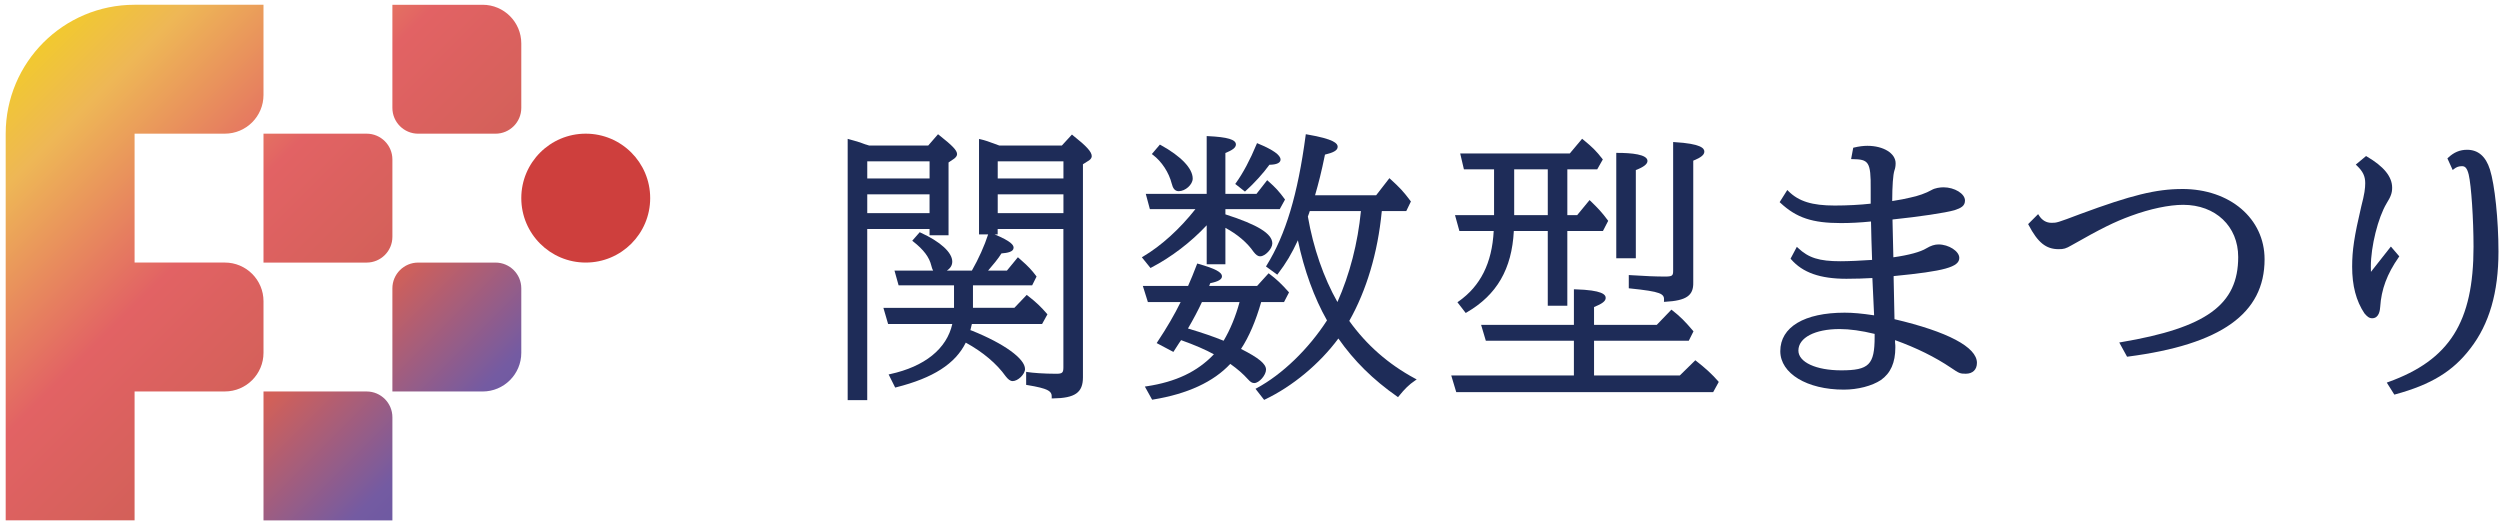
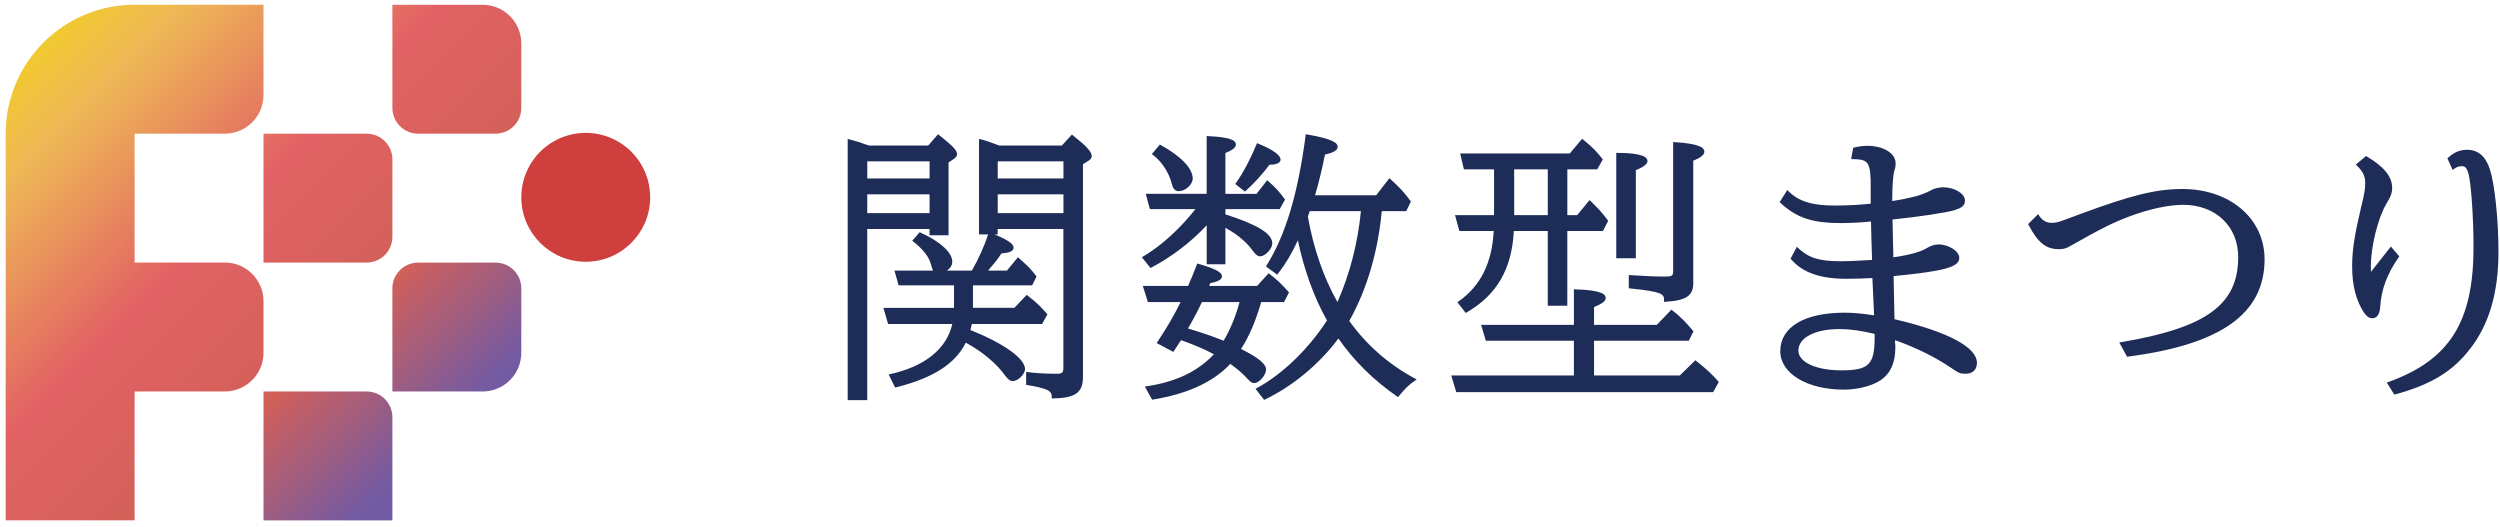
- <svg xmlns="http://www.w3.org/2000/svg" width="242" height="51" viewBox="0 0 242 51" fill="none">
-   <path d="M89.981 22.773H91.819V15.727L92.379 15.347C92.557 15.203 92.644 15.063 92.644 14.922C92.644 14.56 92.218 14.111 90.892 13.066L90.8 12.995L89.854 14.086H84.126C83.956 14.024 83.902 14.01 83.83 13.992L83.788 13.983C83.706 13.953 83.627 13.925 83.555 13.9C83.44 13.861 83.34 13.827 83.261 13.79C83.049 13.719 82.916 13.681 82.696 13.621C82.572 13.587 82.42 13.545 82.21 13.486L82.055 13.441V38.733H83.948V22.17H89.98V22.776L89.981 22.773ZM89.981 18.811V20.634H83.95V18.811H89.981ZM83.951 17.277V15.618H89.983V17.277H83.951Z" fill="#1E2C58" style="fill:#1E2C58;fill:color(display-p3 0.118 0.172 0.345);fill-opacity:1;" />
-   <path d="M103.852 13.094L103.764 13.024L102.789 14.086H96.728C95.731 13.709 95.306 13.568 94.916 13.483L94.769 13.452V22.692H95.651C95.316 23.747 94.708 25.099 94.078 26.193H91.657C92.007 25.962 92.179 25.675 92.179 25.323C92.179 24.442 91.031 23.392 89.109 22.517L89.026 22.479L88.305 23.304L88.405 23.384C89.409 24.169 89.963 24.909 90.151 25.712C90.201 25.907 90.251 26.067 90.326 26.195H86.587L86.984 27.619H92.349V29.799H85.513L85.968 31.36H92.183C91.645 33.764 89.516 35.483 86.17 36.213L86.019 36.246L86.654 37.517L86.749 37.492C90.332 36.59 92.479 35.212 93.487 33.166C95.147 34.077 96.483 35.203 97.356 36.432C97.576 36.706 97.774 36.889 98.028 36.889C98.54 36.889 99.222 36.225 99.222 35.724C99.222 34.721 97.204 33.263 94.075 32.005L93.934 31.959C93.993 31.725 94.036 31.547 94.078 31.36H100.876L101.392 30.427L101.336 30.363C100.792 29.736 100.354 29.292 99.475 28.613L99.388 28.545L98.192 29.797H94.183V27.618H99.915L100.339 26.769L100.295 26.709C99.897 26.169 99.498 25.747 98.875 25.206L98.533 24.901L97.471 26.193H95.648C96.072 25.707 96.661 24.999 96.94 24.531C97.532 24.485 98.116 24.377 98.116 23.974C98.116 23.729 97.897 23.363 96.283 22.692H96.574V22.169H102.936V35.557C102.936 36.087 102.831 36.18 102.231 36.18C101.076 36.18 99.946 36.094 99.472 36.017L99.331 35.992V37.255L99.433 37.272C101.489 37.611 101.83 37.861 101.808 38.442L101.803 38.569L101.931 38.566C104.07 38.539 104.829 38.004 104.829 36.52V15.897L105.441 15.513C105.594 15.399 105.681 15.254 105.681 15.114C105.681 14.7 105.184 14.152 103.846 13.094H103.852ZM102.941 18.811V20.634H96.58V18.811H102.941ZM96.58 17.277V15.618H102.941V17.277H96.58Z" fill="#1E2C58" style="fill:#1E2C58;fill:color(display-p3 0.118 0.172 0.345);fill-opacity:1;" />
-   <path d="M113.428 17.784C113.513 18.122 113.665 18.507 114.095 18.507C114.743 18.507 115.454 17.868 115.454 17.286C115.454 16.306 114.328 15.124 112.364 14.043L112.277 13.996L111.497 14.913L111.599 14.989C112.454 15.63 113.155 16.701 113.425 17.782L113.428 17.784Z" fill="#1E2C58" style="fill:#1E2C58;fill:color(display-p3 0.118 0.172 0.345);fill-opacity:1;" />
-   <path d="M120.511 18.546L120.586 18.477C121.385 17.765 122.299 16.755 122.879 15.95C123.767 15.938 123.956 15.669 123.956 15.444C123.956 15.012 123.227 14.493 121.79 13.902L121.679 13.855L121.633 13.968C121.025 15.444 120.316 16.773 119.638 17.712L119.57 17.806L120.511 18.546Z" fill="#1E2C58" style="fill:#1E2C58;fill:color(display-p3 0.118 0.172 0.345);fill-opacity:1;" />
-   <path d="M136.961 36.635C134.41 35.264 132.272 33.392 130.609 31.065C132.281 28.105 133.366 24.462 133.748 20.524L133.76 20.434H136.126L136.576 19.502L136.531 19.443C135.863 18.553 135.538 18.198 134.59 17.334L134.494 17.247L133.213 18.9H127.298C127.636 17.733 127.909 16.68 128.258 14.967C128.999 14.789 129.487 14.588 129.487 14.207C129.487 13.887 129.149 13.463 126.526 13.014L126.401 12.993L126.385 13.117C125.623 18.832 124.456 22.713 122.605 25.698L122.546 25.794L123.64 26.589L123.712 26.494C124.481 25.486 125.038 24.556 125.635 23.262C126.244 26.16 127.214 28.833 128.453 31.014C126.656 33.797 124.12 36.243 121.658 37.569L121.532 37.636L122.368 38.708L122.455 38.666C125.11 37.406 127.753 35.208 129.554 32.766C131.09 34.955 132.901 36.742 135.238 38.38L135.331 38.445L135.401 38.356C136.003 37.612 136.399 37.23 136.972 36.842L137.137 36.729L136.961 36.635ZM131.737 20.434C131.438 23.521 130.654 26.558 129.463 29.238C128.116 26.852 127.129 23.997 126.602 20.961C126.65 20.847 126.67 20.785 126.719 20.636L126.785 20.434H131.738H131.737Z" fill="#1E2C58" style="fill:#1E2C58;fill:color(display-p3 0.118 0.172 0.345);fill-opacity:1;" />
-   <path d="M122.552 35.776C122.552 35.227 121.849 34.644 120.131 33.776C120.907 32.592 121.546 31.105 122.083 29.239H124.294L124.778 28.302L124.723 28.241C124.007 27.442 123.596 27.057 122.89 26.518L122.801 26.453L121.688 27.678H117.049L117.154 27.41C117.916 27.261 118.286 27.047 118.286 26.753C118.286 26.348 117.644 26.007 115.997 25.538L115.892 25.508L115.774 25.812C115.502 26.512 115.336 26.943 115.006 27.68H110.627L111.115 29.241H114.286C113.699 30.439 112.925 31.768 112.039 33.097L111.964 33.21L113.584 34.066L114.137 33.207L114.332 32.926C115.64 33.393 116.731 33.864 117.505 34.296C115.904 35.979 113.831 36.965 110.993 37.394L110.822 37.419L111.526 38.691L111.61 38.678C114.949 38.132 117.464 36.969 119.092 35.224C119.801 35.728 120.316 36.178 120.8 36.711C121.04 36.981 121.207 37.081 121.414 37.081C121.882 37.081 122.552 36.315 122.552 35.778V35.776ZM114.994 31.799C115.489 30.96 116.018 29.961 116.347 29.238H119.99C119.608 30.642 119.089 31.901 118.447 32.983C117.443 32.577 116.455 32.236 114.992 31.797L114.994 31.799Z" fill="#1E2C58" style="fill:#1E2C58;fill:color(display-p3 0.118 0.172 0.345);fill-opacity:1;" />
-   <path d="M111.455 25.896C113.39 24.888 115.282 23.442 116.809 21.807V25.581H118.619V22.056C119.78 22.678 120.742 23.497 121.348 24.38C121.571 24.659 121.739 24.81 121.993 24.81C122.473 24.81 123.16 24.075 123.16 23.562C123.16 22.625 121.759 21.758 118.619 20.75V20.244H123.88L124.391 19.316L124.345 19.253C123.791 18.504 123.481 18.165 122.759 17.527L122.663 17.442L121.63 18.764H118.618V14.811C119.233 14.559 119.636 14.318 119.636 13.986C119.636 13.509 118.828 13.268 116.935 13.178L116.807 13.171V18.764H110.911L111.307 20.242H115.718C114.202 22.167 112.409 23.793 110.65 24.834L110.53 24.904L111.368 25.942L111.457 25.896H111.455Z" fill="#1E2C58" style="fill:#1E2C58;fill:color(display-p3 0.118 0.172 0.345);fill-opacity:1;" />
-   <path d="M158.348 16.462C159.107 16.172 159.476 15.883 159.476 15.581C159.476 14.935 157.9 14.8 156.577 14.8H156.455V25.002H158.348V16.462Z" fill="#1E2C58" style="fill:#1E2C58;fill:color(display-p3 0.118 0.172 0.345);fill-opacity:1;" />
-   <path d="M157.666 26.623V27.906L157.774 27.918C160.804 28.23 161.123 28.43 161.078 29.084L161.069 29.22L161.206 29.212C163.229 29.1 163.936 28.613 163.907 27.358V15.553C164.657 15.252 164.98 14.986 164.98 14.675C164.98 14.363 164.68 13.911 162.088 13.757L161.96 13.749V26.203C161.96 26.677 161.897 26.77 161.173 26.77C160.298 26.77 159.257 26.729 157.796 26.633L157.667 26.623H157.666Z" fill="#1E2C58" style="fill:#1E2C58;fill:color(display-p3 0.118 0.172 0.345);fill-opacity:1;" />
-   <path d="M166.324 36.906C165.668 36.172 165.151 35.694 164.191 34.94L164.107 34.873L162.608 36.343H154.304V32.98H163.475L163.93 32.072L163.877 32.011C163.057 31.049 162.646 30.643 161.879 30.041L161.792 29.973L160.376 31.446H154.303V29.723C155.102 29.4 155.431 29.143 155.431 28.842C155.431 28.52 155.125 28.083 152.479 28.006L152.354 28.003V31.446H143.371L143.827 32.98H152.353V36.343H140.48L140.965 37.961H165.833L166.376 36.971L166.319 36.906H166.324Z" fill="#1E2C58" style="fill:#1E2C58;fill:color(display-p3 0.118 0.172 0.345);fill-opacity:1;" />
-   <path d="M140.845 20.826L141.269 22.36H144.59C144.43 25.458 143.314 27.692 141.182 29.184L141.079 29.258L141.881 30.296L141.973 30.243C144.895 28.548 146.348 26.043 146.539 22.362H149.824V29.598H151.717V22.362H155.164L155.672 21.378L155.629 21.318C155.087 20.577 154.661 20.128 153.964 19.458L153.869 19.368L152.668 20.828H151.718V16.39H154.612L155.153 15.435L155.104 15.37C154.52 14.62 154.156 14.256 153.242 13.508L153.149 13.432L151.954 14.856H141.347L141.706 16.39H144.625V20.828H140.845V20.826ZM146.573 20.826V16.389H149.825V20.826H146.573Z" fill="#1E2C58" style="fill:#1E2C58;fill:color(display-p3 0.118 0.172 0.345);fill-opacity:1;" />
-   <path d="M183.387 30.894L183.304 26.918V26.726C188.23 26.247 189.66 25.849 189.66 24.965C189.66 24.318 188.64 23.661 187.641 23.661C187.281 23.661 186.9 23.782 186.477 24.036C185.911 24.387 184.779 24.696 183.277 24.907L183.195 21.333V21.247C185.817 20.974 188.326 20.598 189.19 20.348C189.852 20.136 190.21 19.923 190.21 19.407C190.21 18.752 189.202 18.132 188.136 18.132C187.788 18.132 187.299 18.201 186.975 18.395C186.448 18.696 185.661 18.977 184.912 19.127C184.633 19.203 183.781 19.374 183.166 19.462C183.171 17.977 183.246 16.929 183.379 16.506C183.459 16.294 183.496 16.065 183.496 15.804C183.496 14.841 182.32 14.115 180.762 14.115C180.375 14.115 179.95 14.169 179.469 14.283L179.392 14.303L179.187 15.4L179.331 15.403C180.867 15.429 181.111 15.629 181.083 18.309V19.715C180.075 19.828 178.813 19.896 177.6 19.896C175.408 19.896 174.109 19.491 173.118 18.5L173.01 18.392L172.27 19.567L172.344 19.637C173.899 21.082 175.434 21.594 178.204 21.594C179.118 21.594 180.045 21.546 181.113 21.441C181.135 22.688 181.174 23.855 181.203 24.715L181.218 25.158C180.174 25.233 178.903 25.288 178.15 25.288C176.101 25.288 175.068 24.963 174.051 24.002L173.935 23.892L173.326 25.04L173.38 25.102C174.498 26.39 176.197 26.986 178.726 26.986C179.56 26.986 180.531 26.958 181.246 26.913L181.411 30.471V30.523C180.213 30.343 179.353 30.267 178.561 30.267C174.661 30.267 172.332 31.66 172.332 33.992C172.332 36.15 174.918 37.716 178.479 37.716C179.833 37.716 181.209 37.361 182.07 36.788C183.012 36.13 183.469 35.1 183.469 33.635C183.469 33.495 183.469 33.322 183.442 33.166V32.925C185.529 33.678 187.305 34.556 188.866 35.607C189.637 36.129 189.724 36.177 190.282 36.177C190.96 36.177 191.367 35.782 191.367 35.121C191.367 33.603 188.535 32.105 183.388 30.898L183.387 30.894ZM178.065 31.852C179.052 31.852 180.196 32.01 181.465 32.321V32.611C181.465 35.303 180.921 35.849 178.23 35.849C175.789 35.849 174.085 35.059 174.085 33.933C174.085 32.69 175.684 31.852 178.063 31.852H178.065Z" fill="#1E2C58" style="fill:#1E2C58;fill:color(display-p3 0.118 0.172 0.345);fill-opacity:1;" />
-   <path d="M211.247 18.296C208.724 18.296 206.32 18.885 201.355 20.723C199.12 21.569 199.09 21.569 198.59 21.569C198.091 21.569 197.675 21.334 197.372 20.853L197.291 20.726L196.324 21.693L196.366 21.773C197.264 23.484 198.053 24.12 199.279 24.12C199.786 24.12 199.972 24.064 200.522 23.747C203.42 22.101 204.659 21.488 206.282 20.893C208.126 20.215 209.966 19.827 211.331 19.827C214.468 19.827 216.658 21.906 216.658 24.879C216.658 29.493 213.583 31.728 205.313 33.124L205.145 33.153L205.9 34.53L205.981 34.52C215.006 33.349 219.211 30.355 219.211 25.099C219.211 21.156 215.861 18.294 211.249 18.294L211.247 18.296Z" fill="#1E2C58" style="fill:#1E2C58;fill:color(display-p3 0.118 0.172 0.345);fill-opacity:1;" />
-   <path d="M232.253 24.817L231.437 23.866L229.507 26.316C229.498 26.113 229.498 25.977 229.498 25.788C229.498 23.858 230.195 21.063 231.02 19.689C231.434 19.027 231.56 18.672 231.56 18.168C231.56 17.102 230.758 16.114 229.108 15.149L229.034 15.105L228.04 15.933L228.137 16.026C228.733 16.593 228.953 17.055 228.953 17.729C228.953 18.221 228.889 18.768 228.57 19.985C227.893 22.864 227.688 24.228 227.688 25.817C227.688 27.654 228.072 29.124 228.87 30.323C229.132 30.636 229.329 30.807 229.624 30.807C230.317 30.807 230.383 29.979 230.404 29.704C230.512 28.008 231.065 26.524 232.199 24.894L232.252 24.817H232.253Z" fill="#1E2C58" style="fill:#1E2C58;fill:color(display-p3 0.118 0.172 0.345);fill-opacity:1;" />
-   <path d="M241.022 16.398C240.622 15.136 239.879 14.498 238.816 14.498C238.115 14.498 237.529 14.743 236.971 15.274L236.909 15.333L237.421 16.459L237.542 16.362C237.79 16.164 238.009 16.086 238.321 16.086C238.597 16.086 238.804 16.223 238.972 16.902C239.219 17.948 239.438 21.213 239.438 23.89C239.438 31.176 237.122 34.846 231.181 36.984L231.04 37.035L231.773 38.2L231.859 38.176C235.339 37.228 237.446 35.941 239.131 33.732C240.961 31.372 241.852 28.305 241.852 24.357C241.852 21.297 241.495 17.874 241.022 16.396V16.398Z" fill="#1E2C58" style="fill:#1E2C58;fill:color(display-p3 0.118 0.172 0.345);fill-opacity:1;" />
-   <path d="M37.983 0.462H46.717C48.784 0.462 50.461 2.138 50.461 4.206V10.444C50.461 11.823 49.343 12.941 47.965 12.941H40.478C39.1 12.941 37.983 11.823 37.983 10.444V0.462Z" fill="url(#paint0_linear_21_2055)" style="" />
-   <path d="M25.506 12.939H35.488C36.867 12.939 37.984 14.056 37.984 15.435V22.922C37.984 24.3 36.867 25.418 35.488 25.418H25.506V12.941V12.939Z" fill="url(#paint1_linear_21_2055)" style="" />
-   <path d="M40.478 25.418H47.965C49.343 25.418 50.461 26.535 50.461 27.913V34.152C50.461 36.219 48.785 37.896 46.717 37.896H37.983V27.913C37.983 26.535 39.1 25.418 40.478 25.418Z" fill="url(#paint2_linear_21_2055)" style="" />
-   <path d="M21.762 12.939C23.828 12.939 25.506 11.264 25.506 9.195V0.461H13.028C6.137 0.461 0.551 6.047 0.551 12.938V50.37H13.028V37.893H21.763C23.83 37.893 25.507 36.218 25.507 34.149V29.159C25.507 27.091 23.831 25.415 21.763 25.415H13.028V12.938H21.763L21.762 12.939Z" fill="url(#paint3_linear_21_2055)" style="" />
-   <path d="M25.506 37.895H35.488C36.867 37.895 37.984 39.012 37.984 40.391V50.373H25.507V37.896L25.506 37.895Z" fill="url(#paint4_linear_21_2055)" style="" />
-   <path d="M62.938 19.177C62.938 15.732 60.145 12.939 56.7 12.939C53.254 12.939 50.461 15.732 50.461 19.177C50.461 22.623 53.254 25.416 56.7 25.416C60.145 25.416 62.938 22.623 62.938 19.177Z" fill="#CE3F3D" style="fill:#CE3F3D;fill:color(display-p3 0.808 0.247 0.239);fill-opacity:1;" />
+ <svg xmlns="http://www.w3.org/2000/svg" width="242" height="51" fill="none">
+   <path fill="#1E2C58" d="M89.982 22.773h1.837v-7.046l.56-.38q.266-.215.265-.425c0-.362-.426-.812-1.752-1.856l-.091-.072-.947 1.092h-5.728a2 2 0 0 0-.296-.094l-.042-.009q-.123-.046-.233-.083a3 3 0 0 1-.294-.11 10 10 0 0 0-.565-.168l-.486-.136-.154-.045v25.292h1.892V22.17h6.032v.606zm0-3.962v1.823H83.95v-1.823zm-6.03-1.534v-1.659h6.031v1.659z" style="fill:#1e2c58;fill:color(display-p3 .118 .172 .345);fill-opacity:1" />
+   <path fill="#1E2C58" d="m103.852 13.094-.088-.07-.975 1.063h-6.06c-.998-.378-1.422-.52-1.812-.604l-.148-.031v9.24h.882c-.335 1.055-.943 2.407-1.573 3.501h-2.421c.35-.231.522-.518.522-.87 0-.88-1.148-1.93-3.07-2.806l-.083-.038-.721.825.1.08c1.004.785 1.558 1.525 1.746 2.328.05.195.1.355.175.483h-3.739l.397 1.424h5.365v2.18h-6.836l.454 1.561h6.216c-.538 2.404-2.667 4.123-6.013 4.853l-.151.033.635 1.27.095-.023c3.584-.904 5.73-2.28 6.738-4.327 1.66.911 2.996 2.038 3.869 3.266.22.274.418.457.672.457.512 0 1.194-.664 1.194-1.165 0-1.003-2.018-2.461-5.147-3.718l-.141-.047c.059-.234.102-.412.144-.599h6.798l.516-.933-.056-.064c-.544-.627-.982-1.071-1.861-1.75l-.087-.068-1.196 1.252h-4.009v-2.179h5.731l.425-.849-.044-.06c-.398-.54-.797-.962-1.42-1.503l-.342-.305-1.062 1.292h-1.823c.424-.486 1.013-1.194 1.292-1.662.593-.046 1.176-.154 1.176-.556 0-.247-.219-.613-1.833-1.283h.291v-.523h6.362v13.388c0 .53-.105.623-.705.623-1.155 0-2.285-.086-2.759-.163l-.141-.025v1.264l.102.016c2.056.339 2.397.59 2.375 1.17l-.005.127.128-.003c2.139-.027 2.898-.562 2.898-2.046V15.897l.612-.384c.153-.114.24-.26.24-.399 0-.414-.497-.962-1.835-2.02zm-.911 5.717v1.823H96.58v-1.823zm-6.361-1.534v-1.659h6.361v1.659zM113.428 17.784c.085.338.237.723.667.723.648 0 1.359-.639 1.359-1.221 0-.98-1.126-2.162-3.09-3.243l-.087-.046-.78.916.102.076c.855.641 1.556 1.712 1.826 2.793zM120.511 18.546l.075-.069a17.3 17.3 0 0 0 2.293-2.527c.888-.012 1.077-.281 1.077-.506 0-.432-.729-.951-2.166-1.542l-.111-.046-.046.112c-.608 1.476-1.317 2.805-1.995 3.744l-.068.095zM136.961 36.635a18.5 18.5 0 0 1-6.352-5.57c1.672-2.96 2.757-6.603 3.139-10.54l.012-.09h2.366l.45-.933-.045-.059c-.668-.89-.993-1.245-1.941-2.109l-.096-.087-1.281 1.653h-5.915c.338-1.167.611-2.22.96-3.933.741-.178 1.229-.38 1.229-.76 0-.32-.338-.745-2.961-1.193l-.125-.021-.016.124c-.762 5.715-1.929 9.596-3.78 12.581l-.059.096 1.094.795.072-.095c.769-1.008 1.326-1.937 1.923-3.232.609 2.898 1.579 5.571 2.818 7.752-1.797 2.783-4.333 5.229-6.795 6.555l-.126.067.836 1.072.087-.042c2.655-1.26 5.298-3.458 7.099-5.9 1.536 2.189 3.347 3.977 5.684 5.615l.093.064.07-.089c.602-.744.998-1.126 1.571-1.514l.165-.113zm-5.224-16.2c-.299 3.087-1.083 6.123-2.274 8.803-1.347-2.386-2.334-5.241-2.861-8.277.048-.114.068-.175.117-.325l.066-.201h4.953z" style="fill:#1e2c58;fill:color(display-p3 .118 .172 .345);fill-opacity:1" />
+   <path fill="#1E2C58" d="M122.552 35.777c0-.55-.703-1.133-2.421-2.001.776-1.184 1.415-2.67 1.952-4.537h2.211l.484-.937-.055-.061c-.716-.799-1.127-1.184-1.833-1.723l-.089-.066-1.113 1.226h-4.639l.105-.268c.762-.149 1.132-.363 1.132-.657 0-.405-.642-.746-2.289-1.215l-.105-.03-.118.304c-.272.7-.438 1.131-.768 1.867h-4.379l.488 1.562h3.171c-.587 1.198-1.361 2.528-2.247 3.856l-.075.113 1.62.856.553-.859.195-.28c1.308.466 2.399.937 3.173 1.369-1.601 1.683-3.674 2.669-6.512 3.098l-.171.025.704 1.272.084-.014c3.339-.545 5.854-1.708 7.482-3.453.709.505 1.224.955 1.708 1.487.24.27.407.37.614.37.468 0 1.138-.766 1.138-1.303zm-7.558-3.979a30 30 0 0 0 1.353-2.56h3.643c-.382 1.404-.901 2.663-1.543 3.746-1.004-.407-1.992-.748-3.455-1.187z" style="fill:#1e2c58;fill:color(display-p3 .118 .172 .345);fill-opacity:1" />
+   <path fill="#1E2C58" d="M111.455 25.896c1.935-1.008 3.827-2.454 5.354-4.089v3.774h1.81v-3.525c1.161.622 2.123 1.441 2.729 2.323.223.28.391.431.645.431.48 0 1.167-.735 1.167-1.248 0-.937-1.401-1.805-4.541-2.812v-.506h5.261l.511-.928-.046-.063c-.554-.749-.864-1.088-1.586-1.726l-.096-.085-1.033 1.322h-3.012V14.81c.615-.252 1.018-.493 1.018-.825 0-.477-.808-.719-2.701-.809l-.128-.005v5.592h-5.896l.396 1.479h4.411c-1.516 1.924-3.309 3.55-5.068 4.591l-.12.07.838 1.038.089-.046zM158.348 16.463c.759-.291 1.128-.58 1.128-.883 0-.645-1.576-.78-2.899-.78h-.122v10.202h1.893z" style="fill:#1e2c58;fill:color(display-p3 .118 .172 .345);fill-opacity:1" />
+   <path fill="#1E2C58" d="M157.666 26.624v1.282l.108.012c3.03.312 3.349.512 3.304 1.166l-.009.136.137-.008c2.023-.112 2.73-.6 2.701-1.854V15.555c.75-.302 1.073-.568 1.073-.88 0-.311-.3-.763-2.892-.917l-.128-.008v12.454c0 .474-.063.567-.787.567-.875 0-1.916-.041-3.377-.137l-.129-.01zM166.324 36.906c-.656-.733-1.173-1.212-2.133-1.966l-.084-.066-1.499 1.47h-8.304V32.98h9.171l.455-.908-.053-.06c-.82-.963-1.231-1.369-1.998-1.971l-.087-.068-1.416 1.473h-6.073v-1.724c.799-.322 1.128-.579 1.128-.88 0-.322-.306-.759-2.952-.835l-.125-.004v3.443h-8.983l.456 1.534h8.526v3.364H140.48l.485 1.617h24.868l.543-.99-.057-.065z" style="fill:#1e2c58;fill:color(display-p3 .118 .172 .345);fill-opacity:1" />
+   <path fill="#1E2C58" d="m140.845 20.826.424 1.534h3.321c-.16 3.098-1.276 5.332-3.408 6.824l-.103.073.802 1.038.092-.052c2.922-1.695 4.375-4.2 4.566-7.881h3.285v7.236h1.893v-7.236h3.447l.508-.984-.043-.06c-.542-.741-.968-1.19-1.665-1.86l-.095-.09-1.201 1.46h-.95V16.39h2.894l.541-.956-.049-.065c-.584-.75-.948-1.114-1.862-1.862l-.093-.075-1.195 1.423h-10.607l.359 1.534h2.919v4.438h-3.78zm5.728 0v-4.437h3.252v4.437zM183.387 30.894l-.083-3.976v-.192c4.926-.479 6.356-.876 6.356-1.761 0-.647-1.02-1.304-2.019-1.304-.36 0-.741.121-1.164.375-.566.351-1.698.66-3.2.871l-.082-3.574v-.085c2.622-.274 5.131-.65 5.995-.9.662-.212 1.02-.425 1.02-.941 0-.655-1.008-1.275-2.074-1.275-.348 0-.837.069-1.161.262-.527.302-1.314.583-2.063.733-.279.076-1.131.247-1.746.335.005-1.485.08-2.533.213-2.956.08-.212.117-.441.117-.702 0-.963-1.176-1.689-2.734-1.689-.387 0-.812.054-1.293.168l-.077.02-.205 1.097.144.003c1.536.026 1.78.226 1.752 2.906v1.406c-1.008.113-2.27.181-3.483.181-2.192 0-3.491-.405-4.482-1.396l-.108-.108-.74 1.175.074.07c1.555 1.445 3.09 1.957 5.86 1.957a29 29 0 0 0 2.909-.153c.022 1.247.061 2.414.09 3.274l.015.443c-1.044.075-2.315.13-3.068.13-2.049 0-3.082-.325-4.099-1.287l-.116-.109-.609 1.148.054.063c1.118 1.287 2.817 1.883 5.346 1.883.834 0 1.805-.028 2.52-.073l.165 3.558v.052c-1.198-.18-2.058-.256-2.85-.256-3.9 0-6.229 1.393-6.229 3.725 0 2.158 2.586 3.724 6.147 3.724 1.354 0 2.73-.355 3.591-.928.942-.657 1.399-1.688 1.399-3.153 0-.14 0-.312-.027-.468v-.242c2.087.753 3.863 1.63 5.424 2.682.771.522.858.57 1.416.57.678 0 1.085-.395 1.085-1.056 0-1.518-2.832-3.017-7.979-4.223zm-5.322.959c.987 0 2.131.157 3.4.468v.29c0 2.692-.544 3.238-3.235 3.238-2.441 0-4.145-.79-4.145-1.916 0-1.243 1.599-2.08 3.978-2.08zM211.247 18.296c-2.523 0-4.927.589-9.892 2.427-2.235.846-2.265.846-2.765.846-.499 0-.915-.235-1.218-.716l-.081-.128-.967.968.042.08c.898 1.711 1.687 2.347 2.913 2.347.507 0 .693-.056 1.243-.373 2.898-1.646 4.137-2.26 5.76-2.854 1.844-.678 3.684-1.066 5.049-1.066 3.137 0 5.327 2.079 5.327 5.052 0 4.614-3.075 6.849-11.345 8.245l-.168.029.755 1.377.081-.01c9.025-1.17 13.23-4.165 13.23-9.42 0-3.944-3.35-6.806-7.962-6.806zM232.253 24.818l-.816-.952-1.93 2.45c-.009-.203-.009-.339-.009-.528 0-1.93.697-4.725 1.522-6.099.414-.662.54-1.017.54-1.521 0-1.066-.802-2.053-2.452-3.02l-.074-.043-.994.828.097.093c.596.567.816 1.029.816 1.703 0 .492-.064 1.039-.383 2.256-.677 2.88-.882 4.243-.882 5.832 0 1.837.384 3.307 1.182 4.506.262.313.459.484.754.484.693 0 .759-.828.78-1.102.108-1.697.661-3.18 1.795-4.811zM241.022 16.398c-.4-1.261-1.143-1.9-2.206-1.9-.701 0-1.287.245-1.845.777l-.062.058.512 1.126.121-.097c.248-.198.467-.276.779-.276.276 0 .483.137.651.816.247 1.046.466 4.311.466 6.988 0 7.286-2.316 10.956-8.257 13.094l-.141.051.733 1.166.086-.025c3.48-.948 5.587-2.235 7.272-4.444 1.83-2.36 2.721-5.427 2.721-9.375 0-3.06-.357-6.483-.83-7.96z" style="fill:#1e2c58;fill:color(display-p3 .118 .172 .345);fill-opacity:1" />
+   <path fill="url(#a)" d="M37.983.462h8.734a3.744 3.744 0 0 1 3.744 3.744v6.238a2.496 2.496 0 0 1-2.496 2.496h-7.487a2.496 2.496 0 0 1-2.495-2.495z" />
+   <path fill="url(#b)" d="M25.506 12.939h9.982a2.496 2.496 0 0 1 2.496 2.496v7.487a2.496 2.496 0 0 1-2.496 2.496h-9.982V12.939" />
+   <path fill="url(#c)" d="M40.479 25.418h7.486a2.496 2.496 0 0 1 2.496 2.496v6.238a3.744 3.744 0 0 1-3.744 3.744h-8.734v-9.983a2.496 2.496 0 0 1 2.496-2.495" />
+   <path fill="url(#d)" d="M21.762 12.939a3.744 3.744 0 0 0 3.744-3.744V.461H13.028C6.139.46.551 6.047.551 12.938V50.37H13.03V37.893h8.734a3.744 3.744 0 0 0 3.744-3.744v-4.99a3.744 3.744 0 0 0-3.744-3.744h-8.735V12.938h8.735z" />
+   <path fill="url(#e)" d="M25.506 37.895h9.982a2.496 2.496 0 0 1 2.496 2.496v9.982H25.507V37.896z" />
+   <path fill="#CE3F3D" d="M62.938 19.178a6.239 6.239 0 1 0-12.477 0 6.239 6.239 0 0 0 12.477 0" style="fill:#ce3f3d;fill:color(display-p3 .808 .247 .239);fill-opacity:1" />
  <defs>
-     <linearGradient id="paint0_linear_21_2055" x1="18.023" y1="-19.133" x2="72.812" y2="35.657" gradientUnits="userSpaceOnUse">
-       <stop stop-color="#F4DA0B" style="stop-color:#F4DA0B;stop-color:color(display-p3 0.957 0.855 0.043);stop-opacity:1;" />
-       <stop offset="0.18" stop-color="#EEB756" style="stop-color:#EEB756;stop-color:color(display-p3 0.933 0.718 0.337);stop-opacity:1;" />
-       <stop offset="0.4" stop-color="#E26264" style="stop-color:#E26264;stop-color:color(display-p3 0.886 0.384 0.392);stop-opacity:1;" />
-       <stop offset="0.6" stop-color="#D26058" style="stop-color:#D26058;stop-color:color(display-p3 0.824 0.377 0.345);stop-opacity:1;" />
-       <stop offset="0.78" stop-color="#745BA2" style="stop-color:#745BA2;stop-color:color(display-p3 0.455 0.357 0.635);stop-opacity:1;" />
-       <stop offset="1" stop-color="#5352A0" style="stop-color:#5352A0;stop-color:color(display-p3 0.326 0.322 0.627);stop-opacity:1;" />
+     <linearGradient id="a" x1="18.023" x2="72.813" y1="-19.133" y2="35.657" gradientUnits="userSpaceOnUse">
+       <stop stop-color="#F4DA0B" style="stop-color:#f4da0b;stop-color:color(display-p3 .957 .855 .043);stop-opacity:1" />
+       <stop offset=".18" stop-color="#EEB756" style="stop-color:#eeb756;stop-color:color(display-p3 .933 .718 .337);stop-opacity:1" />
+       <stop offset=".4" stop-color="#E26264" style="stop-color:#e26264;stop-color:color(display-p3 .886 .384 .392);stop-opacity:1" />
+       <stop offset=".6" stop-color="#D26058" style="stop-color:#d26058;stop-color:color(display-p3 .824 .377 .345);stop-opacity:1" />
+       <stop offset=".78" stop-color="#745BA2" style="stop-color:#745ba2;stop-color:color(display-p3 .455 .357 .635);stop-opacity:1" />
+       <stop offset="1" stop-color="#5352A0" style="stop-color:#5352a0;stop-color:color(display-p3 .326 .322 .627);stop-opacity:1" />
    </linearGradient>
-     <linearGradient id="paint1_linear_21_2055" x1="5.362" y1="-6.473" x2="60.153" y2="48.316" gradientUnits="userSpaceOnUse">
-       <stop stop-color="#F4DA0B" style="stop-color:#F4DA0B;stop-color:color(display-p3 0.957 0.855 0.043);stop-opacity:1;" />
-       <stop offset="0.18" stop-color="#EEB756" style="stop-color:#EEB756;stop-color:color(display-p3 0.933 0.718 0.337);stop-opacity:1;" />
-       <stop offset="0.4" stop-color="#E26264" style="stop-color:#E26264;stop-color:color(display-p3 0.886 0.384 0.392);stop-opacity:1;" />
-       <stop offset="0.6" stop-color="#D26058" style="stop-color:#D26058;stop-color:color(display-p3 0.824 0.377 0.345);stop-opacity:1;" />
-       <stop offset="0.78" stop-color="#745BA2" style="stop-color:#745BA2;stop-color:color(display-p3 0.455 0.357 0.635);stop-opacity:1;" />
-       <stop offset="1" stop-color="#5352A0" style="stop-color:#5352A0;stop-color:color(display-p3 0.326 0.322 0.627);stop-opacity:1;" />
+     <linearGradient id="b" x1="5.362" x2="60.153" y1="-6.473" y2="48.316" gradientUnits="userSpaceOnUse">
+       <stop stop-color="#F4DA0B" style="stop-color:#f4da0b;stop-color:color(display-p3 .957 .855 .043);stop-opacity:1" />
+       <stop offset=".18" stop-color="#EEB756" style="stop-color:#eeb756;stop-color:color(display-p3 .933 .718 .337);stop-opacity:1" />
+       <stop offset=".4" stop-color="#E26264" style="stop-color:#e26264;stop-color:color(display-p3 .886 .384 .392);stop-opacity:1" />
+       <stop offset=".6" stop-color="#D26058" style="stop-color:#d26058;stop-color:color(display-p3 .824 .377 .345);stop-opacity:1" />
+       <stop offset=".78" stop-color="#745BA2" style="stop-color:#745ba2;stop-color:color(display-p3 .455 .357 .635);stop-opacity:1" />
+       <stop offset="1" stop-color="#5352A0" style="stop-color:#5352a0;stop-color:color(display-p3 .326 .322 .627);stop-opacity:1" />
    </linearGradient>
-     <linearGradient id="paint2_linear_21_2055" x1="5.362" y1="-6.472" x2="60.153" y2="48.316" gradientUnits="userSpaceOnUse">
-       <stop stop-color="#F4DA0B" style="stop-color:#F4DA0B;stop-color:color(display-p3 0.957 0.855 0.043);stop-opacity:1;" />
-       <stop offset="0.18" stop-color="#EEB756" style="stop-color:#EEB756;stop-color:color(display-p3 0.933 0.718 0.337);stop-opacity:1;" />
-       <stop offset="0.4" stop-color="#E26264" style="stop-color:#E26264;stop-color:color(display-p3 0.886 0.384 0.392);stop-opacity:1;" />
-       <stop offset="0.6" stop-color="#D26058" style="stop-color:#D26058;stop-color:color(display-p3 0.824 0.377 0.345);stop-opacity:1;" />
-       <stop offset="0.78" stop-color="#745BA2" style="stop-color:#745BA2;stop-color:color(display-p3 0.455 0.357 0.635);stop-opacity:1;" />
-       <stop offset="1" stop-color="#5352A0" style="stop-color:#5352A0;stop-color:color(display-p3 0.326 0.322 0.627);stop-opacity:1;" />
+     <linearGradient id="c" x1="5.362" x2="60.153" y1="-6.472" y2="48.316" gradientUnits="userSpaceOnUse">
+       <stop stop-color="#F4DA0B" style="stop-color:#f4da0b;stop-color:color(display-p3 .957 .855 .043);stop-opacity:1" />
+       <stop offset=".18" stop-color="#EEB756" style="stop-color:#eeb756;stop-color:color(display-p3 .933 .718 .337);stop-opacity:1" />
+       <stop offset=".4" stop-color="#E26264" style="stop-color:#e26264;stop-color:color(display-p3 .886 .384 .392);stop-opacity:1" />
+       <stop offset=".6" stop-color="#D26058" style="stop-color:#d26058;stop-color:color(display-p3 .824 .377 .345);stop-opacity:1" />
+       <stop offset=".78" stop-color="#745BA2" style="stop-color:#745ba2;stop-color:color(display-p3 .455 .357 .635);stop-opacity:1" />
+       <stop offset="1" stop-color="#5352A0" style="stop-color:#5352a0;stop-color:color(display-p3 .326 .322 .627);stop-opacity:1" />
    </linearGradient>
-     <linearGradient id="paint3_linear_21_2055" x1="-6.749" y1="5.64" x2="48.04" y2="60.429" gradientUnits="userSpaceOnUse">
-       <stop stop-color="#F4DA0B" style="stop-color:#F4DA0B;stop-color:color(display-p3 0.957 0.855 0.043);stop-opacity:1;" />
-       <stop offset="0.18" stop-color="#EEB756" style="stop-color:#EEB756;stop-color:color(display-p3 0.933 0.718 0.337);stop-opacity:1;" />
-       <stop offset="0.4" stop-color="#E26264" style="stop-color:#E26264;stop-color:color(display-p3 0.886 0.384 0.392);stop-opacity:1;" />
-       <stop offset="0.6" stop-color="#D26058" style="stop-color:#D26058;stop-color:color(display-p3 0.824 0.377 0.345);stop-opacity:1;" />
-       <stop offset="0.78" stop-color="#745BA2" style="stop-color:#745BA2;stop-color:color(display-p3 0.455 0.357 0.635);stop-opacity:1;" />
-       <stop offset="1" stop-color="#5352A0" style="stop-color:#5352A0;stop-color:color(display-p3 0.326 0.322 0.627);stop-opacity:1;" />
+     <linearGradient id="d" x1="-6.749" x2="48.04" y1="5.64" y2="60.429" gradientUnits="userSpaceOnUse">
+       <stop stop-color="#F4DA0B" style="stop-color:#f4da0b;stop-color:color(display-p3 .957 .855 .043);stop-opacity:1" />
+       <stop offset=".18" stop-color="#EEB756" style="stop-color:#eeb756;stop-color:color(display-p3 .933 .718 .337);stop-opacity:1" />
+       <stop offset=".4" stop-color="#E26264" style="stop-color:#e26264;stop-color:color(display-p3 .886 .384 .392);stop-opacity:1" />
+       <stop offset=".6" stop-color="#D26058" style="stop-color:#d26058;stop-color:color(display-p3 .824 .377 .345);stop-opacity:1" />
+       <stop offset=".78" stop-color="#745BA2" style="stop-color:#745ba2;stop-color:color(display-p3 .455 .357 .635);stop-opacity:1" />
+       <stop offset="1" stop-color="#5352A0" style="stop-color:#5352a0;stop-color:color(display-p3 .326 .322 .627);stop-opacity:1" />
    </linearGradient>
-     <linearGradient id="paint4_linear_21_2055" x1="-7.115" y1="6.006" x2="47.674" y2="60.795" gradientUnits="userSpaceOnUse">
-       <stop stop-color="#F4DA0B" style="stop-color:#F4DA0B;stop-color:color(display-p3 0.957 0.855 0.043);stop-opacity:1;" />
-       <stop offset="0.18" stop-color="#EEB756" style="stop-color:#EEB756;stop-color:color(display-p3 0.933 0.718 0.337);stop-opacity:1;" />
-       <stop offset="0.4" stop-color="#E26264" style="stop-color:#E26264;stop-color:color(display-p3 0.886 0.384 0.392);stop-opacity:1;" />
-       <stop offset="0.6" stop-color="#D26058" style="stop-color:#D26058;stop-color:color(display-p3 0.824 0.377 0.345);stop-opacity:1;" />
-       <stop offset="0.78" stop-color="#745BA2" style="stop-color:#745BA2;stop-color:color(display-p3 0.455 0.357 0.635);stop-opacity:1;" />
-       <stop offset="1" stop-color="#5352A0" style="stop-color:#5352A0;stop-color:color(display-p3 0.326 0.322 0.627);stop-opacity:1;" />
+     <linearGradient id="e" x1="-7.115" x2="47.674" y1="6.006" y2="60.795" gradientUnits="userSpaceOnUse">
+       <stop stop-color="#F4DA0B" style="stop-color:#f4da0b;stop-color:color(display-p3 .957 .855 .043);stop-opacity:1" />
+       <stop offset=".18" stop-color="#EEB756" style="stop-color:#eeb756;stop-color:color(display-p3 .933 .718 .337);stop-opacity:1" />
+       <stop offset=".4" stop-color="#E26264" style="stop-color:#e26264;stop-color:color(display-p3 .886 .384 .392);stop-opacity:1" />
+       <stop offset=".6" stop-color="#D26058" style="stop-color:#d26058;stop-color:color(display-p3 .824 .377 .345);stop-opacity:1" />
+       <stop offset=".78" stop-color="#745BA2" style="stop-color:#745ba2;stop-color:color(display-p3 .455 .357 .635);stop-opacity:1" />
+       <stop offset="1" stop-color="#5352A0" style="stop-color:#5352a0;stop-color:color(display-p3 .326 .322 .627);stop-opacity:1" />
    </linearGradient>
  </defs>
</svg>
